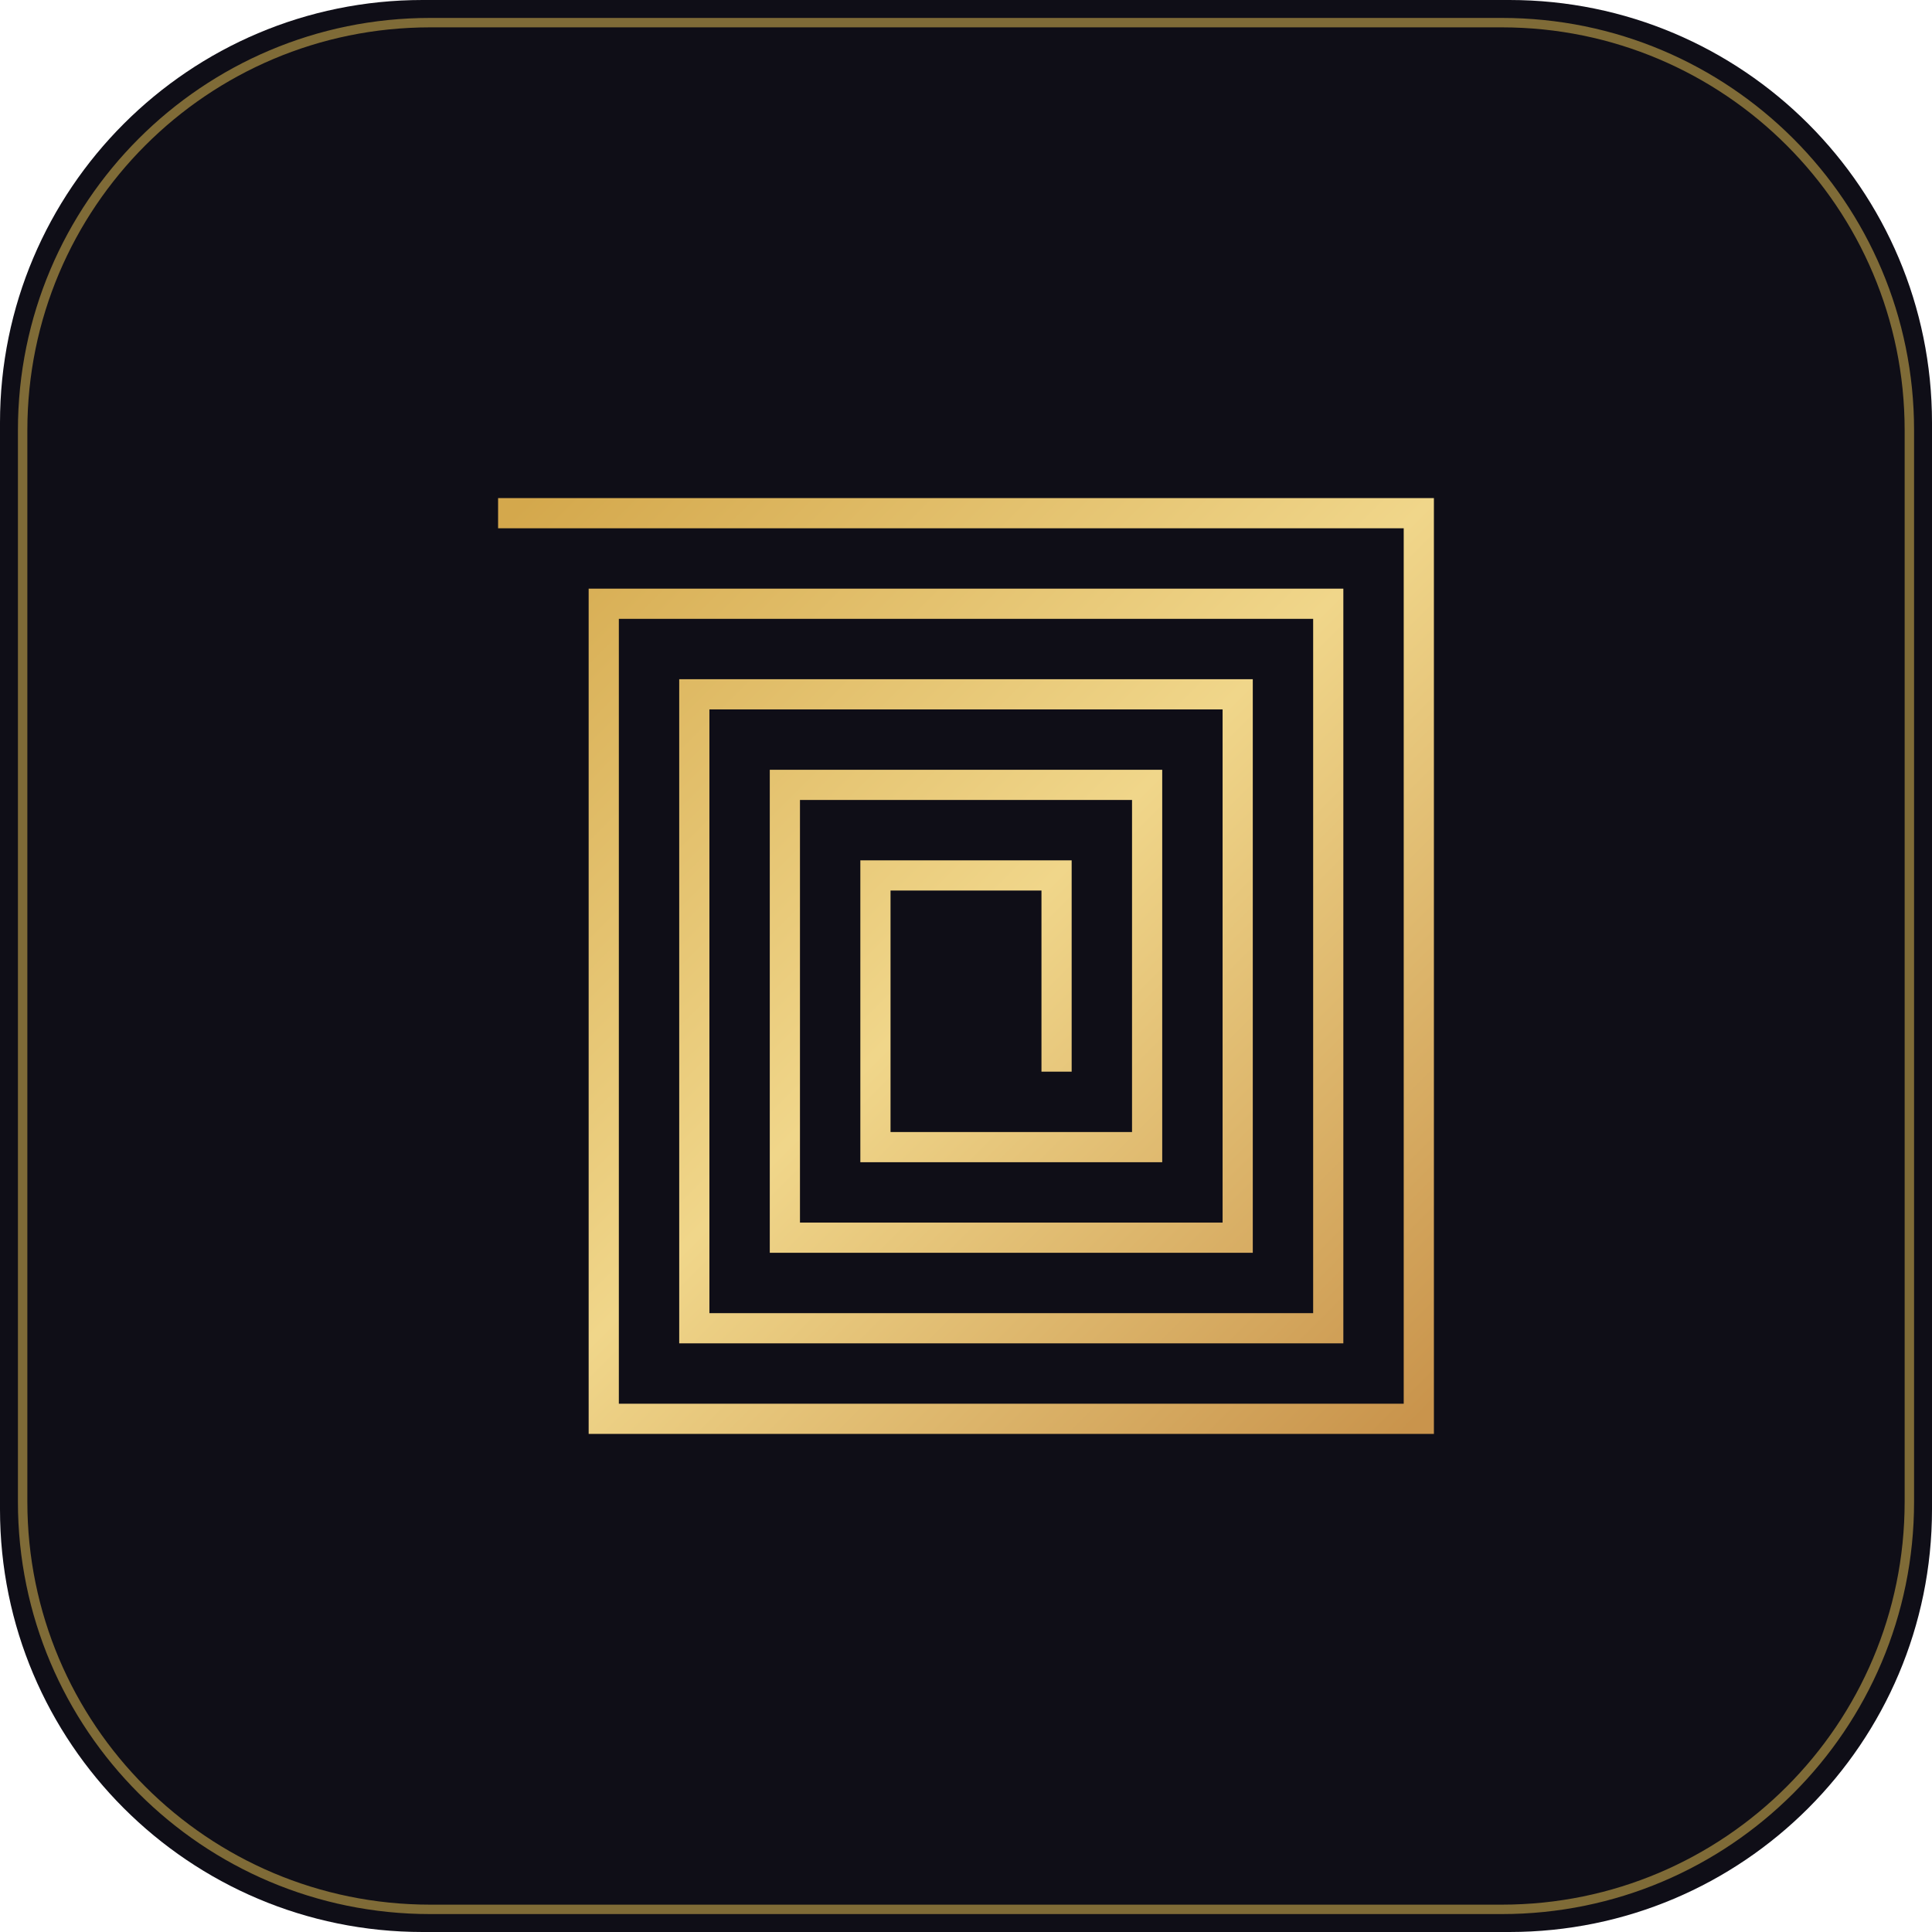
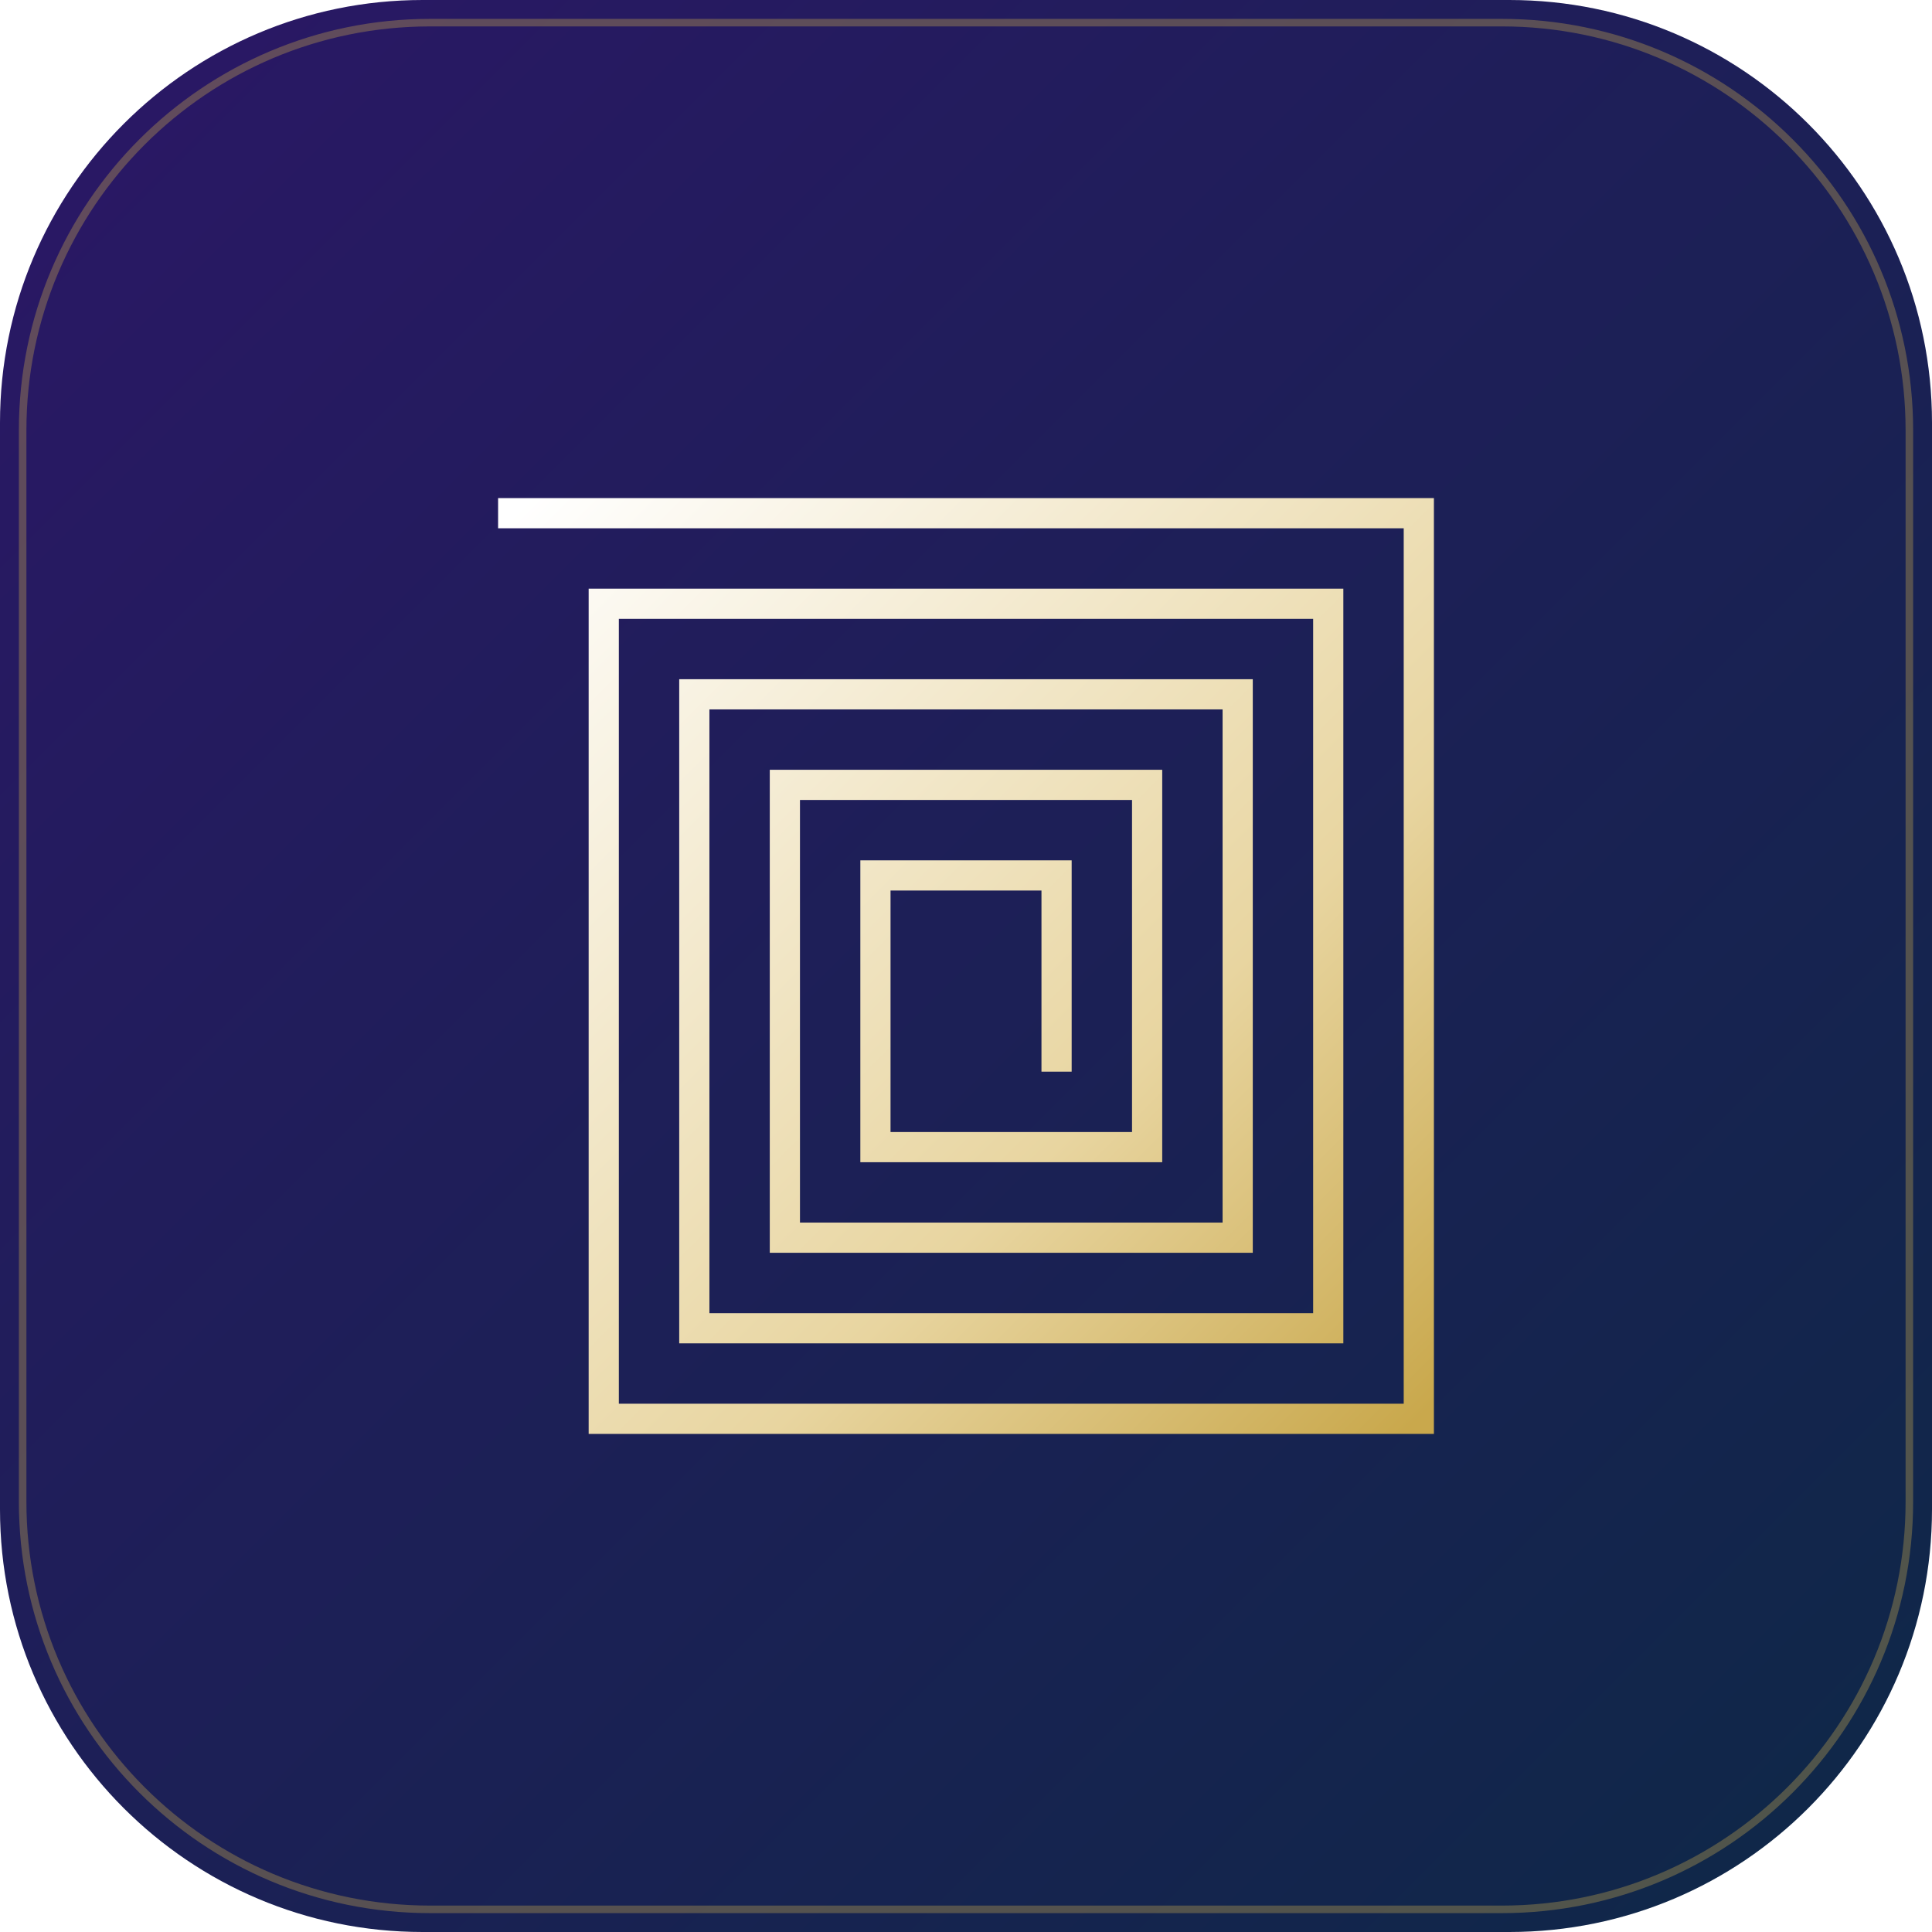
<svg xmlns="http://www.w3.org/2000/svg" viewBox="0 0 512 512" fill="none">
  <defs>
-     <linearGradient id="gold" x1="136" y1="136" x2="376" y2="376" gradientUnits="userSpaceOnUse">
-       <stop stop-color="#D4A84C" />
-       <stop offset="0.5" stop-color="#F0D68A" />
-       <stop offset="1" stop-color="#C9944C" />
+     <linearGradient id="bg" x1="0" y1="0" x2="512" y2="512" gradientUnits="userSpaceOnUse">
+       <stop stop-color="#2B1766" />
+       <stop offset="1" stop-color="#0E2847" />
+     </linearGradient>
+     <linearGradient id="spiral" x1="136" y1="136" x2="376" y2="376" gradientUnits="userSpaceOnUse">
+       <stop stop-color="#FFFFFF" />
+       <stop offset="0.65" stop-color="#E8D5A0" />
+       <stop offset="1" stop-color="#C9A84C" />
    </linearGradient>
  </defs>
-   <rect width="512" height="512" rx="112" fill="#0F0E17" />
-   <rect x="6" y="6" width="500" height="500" rx="108" stroke="#C9A84C" stroke-width="2.5" fill="none" opacity="0.6" />
-   <path d="M136 136 H376 V376 H160 V160 H352 V352 H184 V184 H328 V328 H208 V208 H304 V304 H232 V232 H280 V280" stroke="url(#gold)" stroke-width="8" stroke-linecap="square" stroke-linejoin="miter" />
+   <rect width="512" height="512" rx="112" fill="url(#bg)" />
+   <rect x="6" y="6" width="500" height="500" rx="108" stroke="#C9A84C" stroke-width="2" fill="none" opacity="0.35" />
+   <path d="M136 136 H376 V376 H160 V160 H352 V352 H184 V184 H328 V328 H208 V208 H304 V304 H232 V232 H280 V280" stroke="url(#spiral)" stroke-width="8" stroke-linecap="square" stroke-linejoin="miter" />
</svg>
